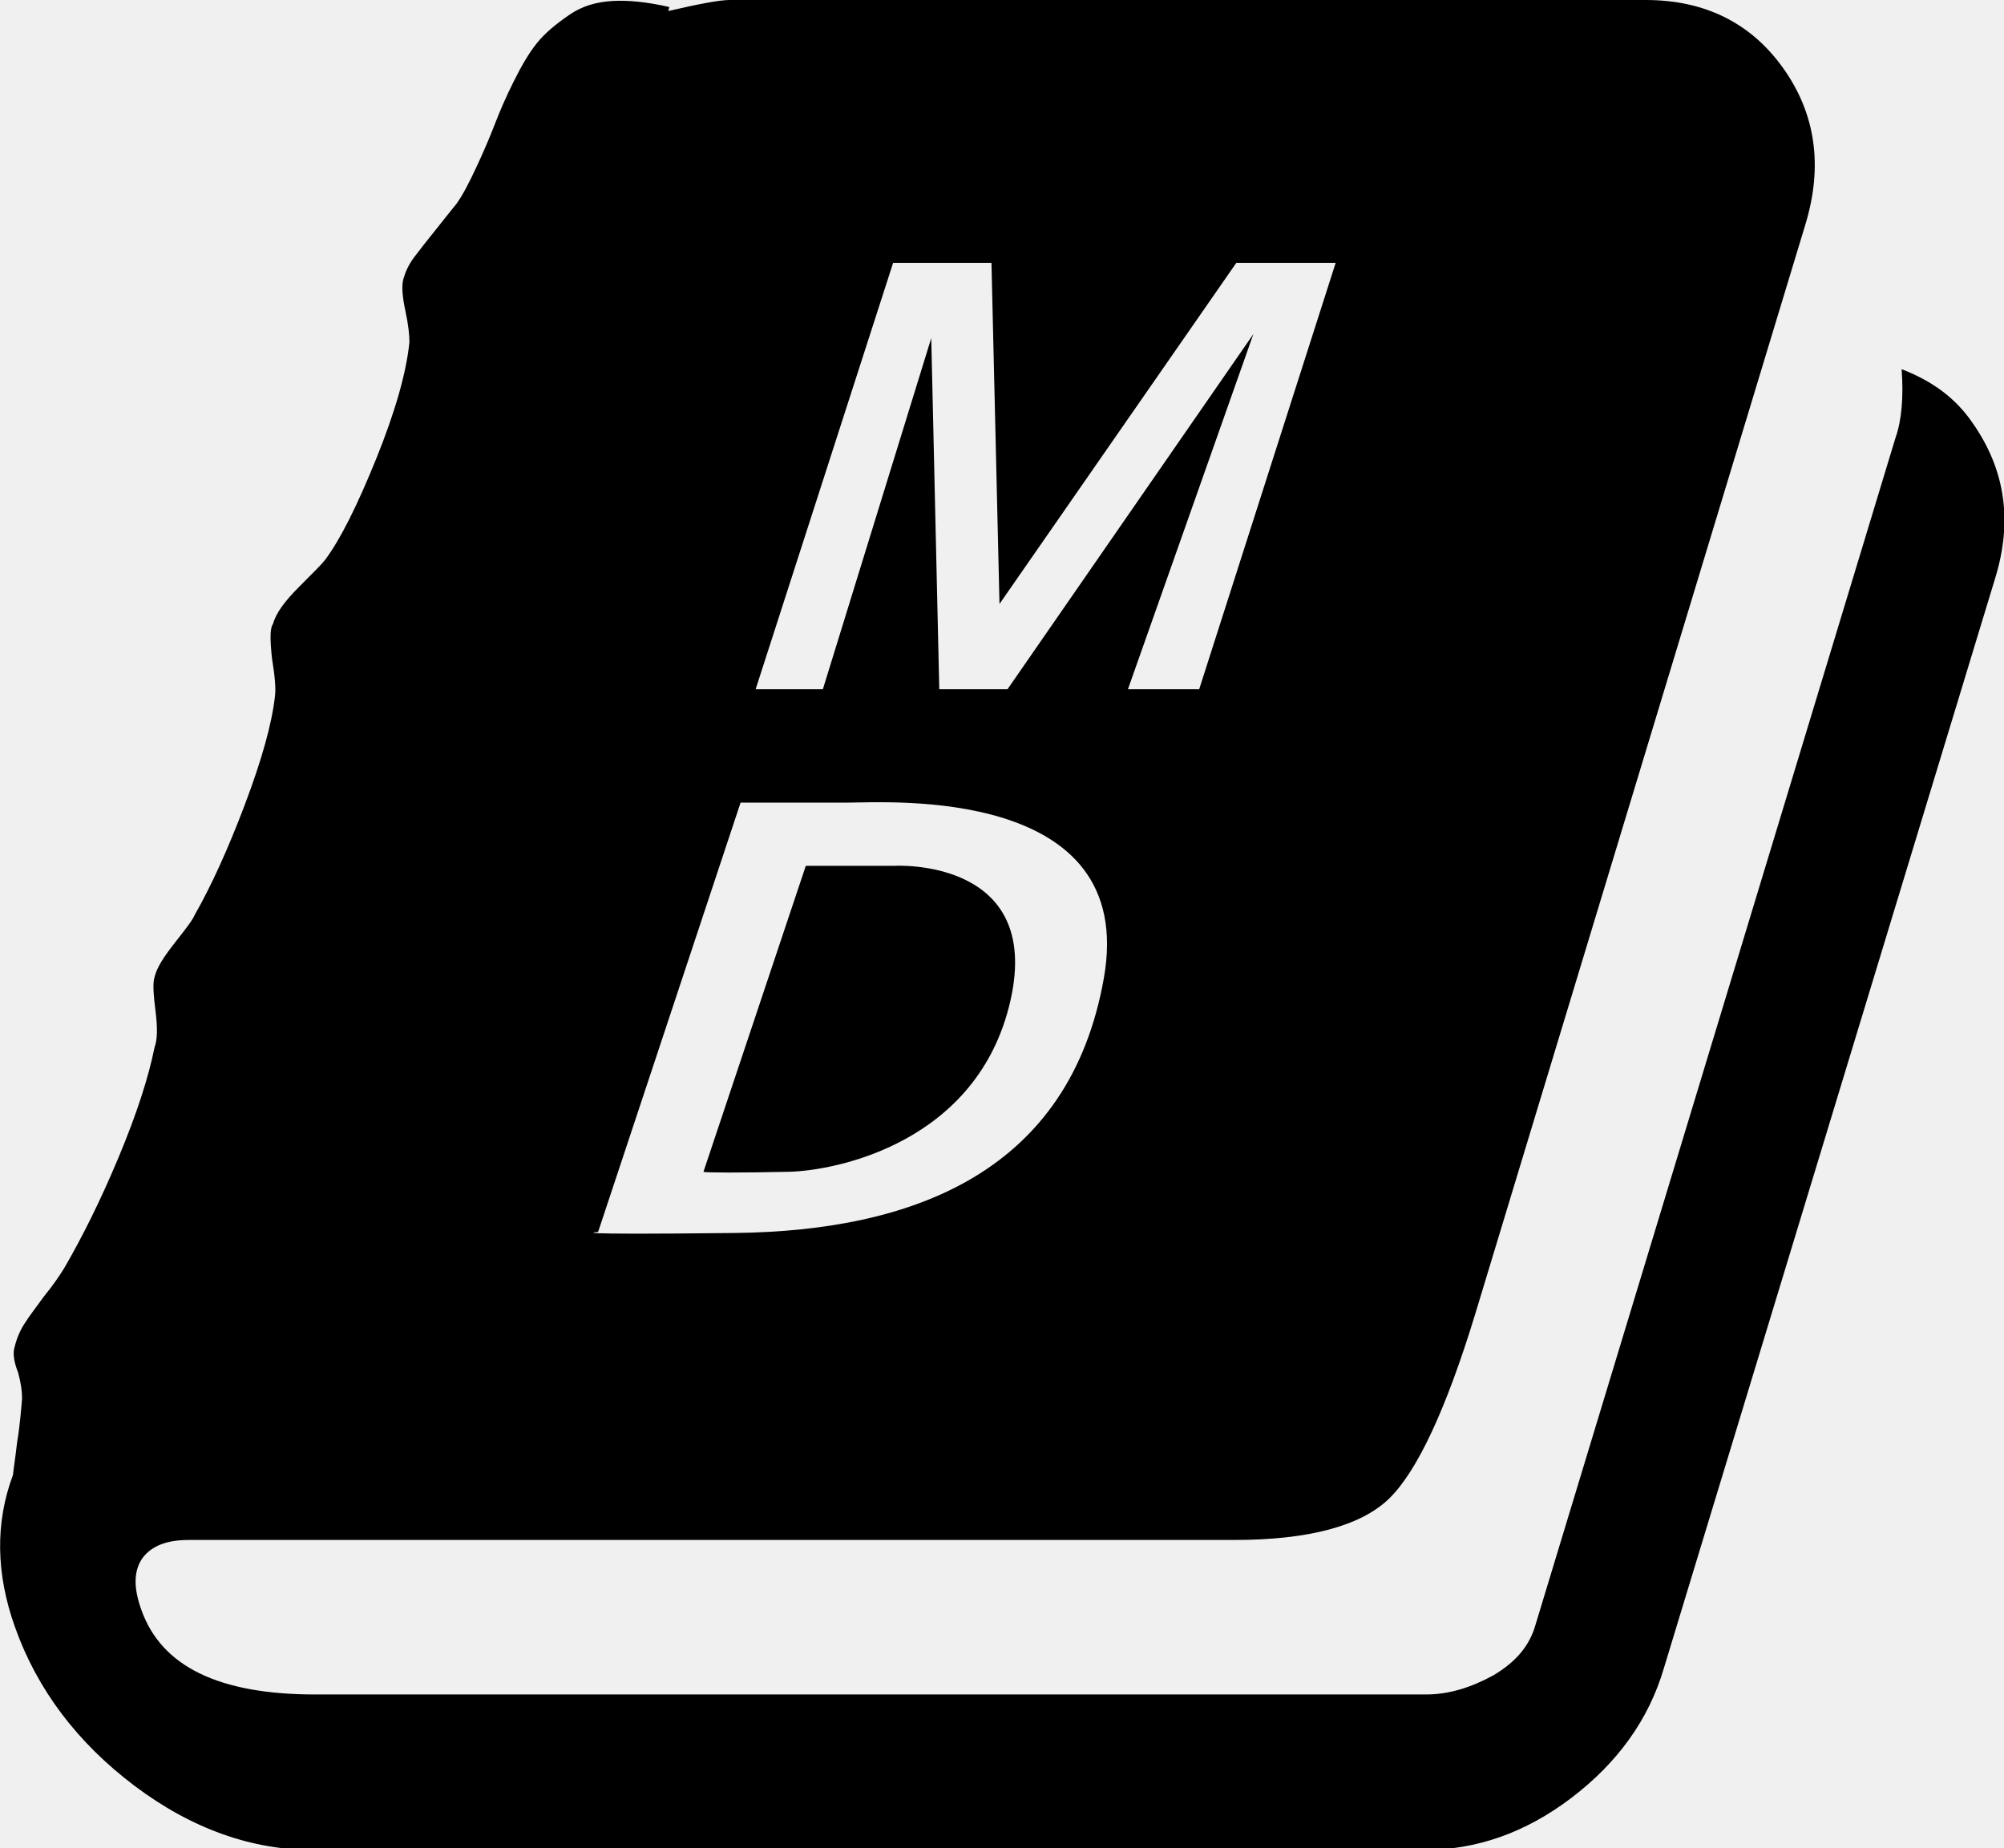
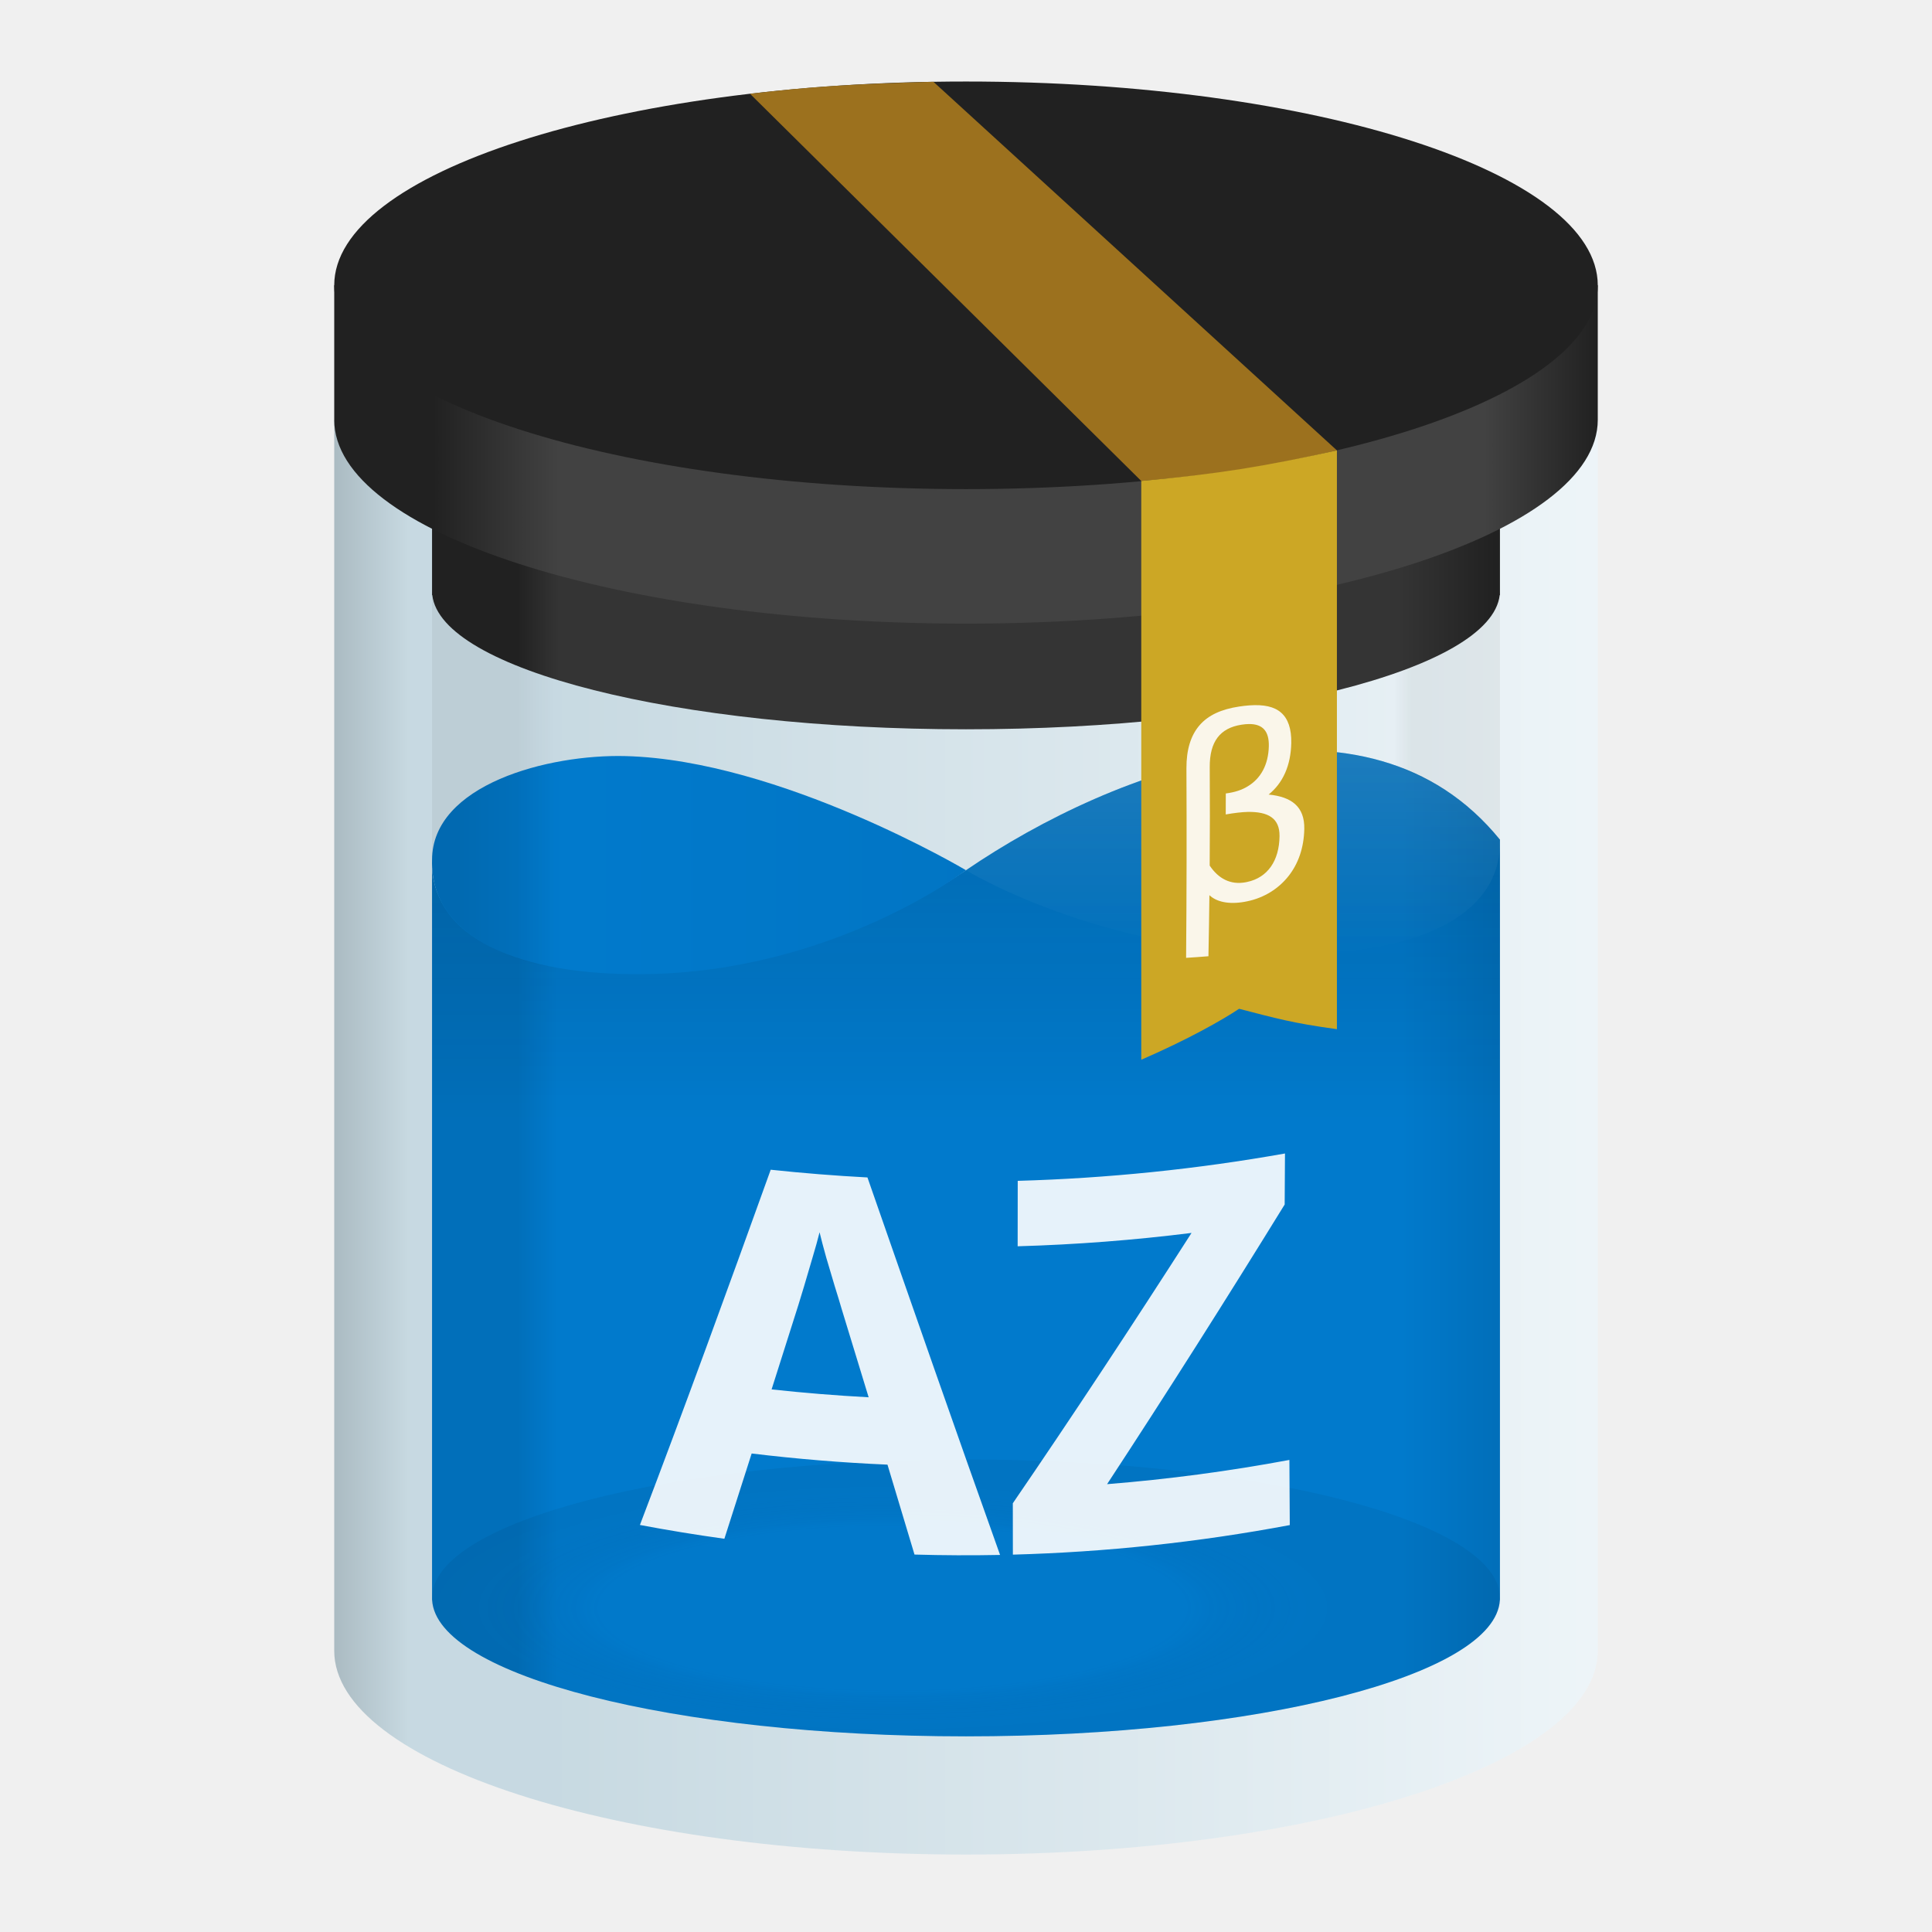
- <svg xmlns="http://www.w3.org/2000/svg" viewBox="0 0 199.7 184.2">
-   <style>
-     @media (prefers-color-scheme: dark) {
-       svg { fill: white; }
-     }
-   </style>
-   <path d="M189.5,36.8c0.2,2.8,0,5.1-0.6,6.8L153,162c-0.6,2.1-2,3.7-4.2,5c-2.2,1.2-4.4,1.9-6.7,1.9H31.4c-9.6,0-15.3-2.8-17.3-8.4   c-0.8-2.2-0.8-3.9,0.1-5.2c0.9-1.2,2.4-1.8,4.6-1.8H123c7.4,0,12.6-1.4,15.4-4.1s5.7-8.9,8.6-18.4l32.9-108.6   c1.8-5.9,1-11.1-2.2-15.6S169.9,0,164,0H72.7c-1,0-3.1,0.4-6.1,1.1l0.1-0.4C64.5,0.2,62.6,0,61,0.1s-3,0.5-4.3,1.4   c-1.3,0.9-2.4,1.8-3.2,2.8S52,6.5,51.2,8.1c-0.8,1.6-1.4,3-1.9,4.3s-1.1,2.7-1.8,4.2c-0.7,1.5-1.3,2.7-2,3.7c-0.5,0.6-1.2,1.5-2,2.5   s-1.6,2-2.2,2.8s-0.9,1.5-1.1,2.2c-0.2,0.7-0.1,1.8,0.2,3.2c0.3,1.4,0.4,2.4,0.4,3.1c-0.3,3-1.4,6.9-3.3,11.6   c-1.9,4.7-3.6,8.1-5.1,10.1c-0.3,0.4-1.2,1.3-2.6,2.7c-1.4,1.4-2.3,2.6-2.6,3.7c-0.3,0.4-0.3,1.5-0.1,3.4c0.3,1.8,0.4,3.1,0.3,3.8   c-0.3,2.7-1.3,6.3-3,10.8c-1.7,4.5-3.4,8.2-5,11c-0.2,0.5-0.9,1.4-2,2.8c-1.1,1.4-1.8,2.5-2,3.4c-0.2,0.6-0.1,1.8,0.1,3.4   c0.2,1.6,0.2,2.8-0.1,3.6c-0.6,3-1.8,6.7-3.6,11c-1.8,4.3-3.6,7.9-5.4,11c-0.5,0.8-1.1,1.7-2,2.8c-0.8,1.1-1.5,2-2,2.8   s-0.8,1.6-1,2.5c-0.1,0.5,0,1.3,0.4,2.3c0.3,1.1,0.4,1.9,0.4,2.6c-0.1,1.1-0.2,2.6-0.5,4.4c-0.2,1.8-0.4,2.9-0.4,3.2   c-1.8,4.8-1.7,9.9,0.2,15.2c2.2,6.2,6.2,11.5,11.9,15.8c5.7,4.3,11.7,6.4,17.8,6.4h110.7c5.2,0,10.1-1.7,14.7-5.2s7.7-7.8,9.2-12.9   l33-108.6c1.8-5.8,1-10.9-2.2-15.5C194.9,39.7,192.6,38,189.5,36.8z M59.6,122.8L73.8,80c0,0,7,0,10.8,0s28.8-1.7,25.4,17.5   c-3.4,19.2-18.8,25.2-36.8,25.4S59.6,122.8,59.6,122.8z M78.6,116.8c4.7-0.1,18.9-2.9,22.1-17.1S89.2,86.3,89.2,86.3l-8.9,0   l-10.2,30.5C70.2,116.9,74,116.9,78.6,116.8z M75.3,68.7L89,26.2h9.8l0.8,34l23.6-34h9.9l-13.6,42.5h-7.1l12.5-35.4l-24.5,35.4h-6.8   l-0.8-35L82,68.7H75.3z" />
+ <svg xmlns="http://www.w3.org/2000/svg" width="474" height="474" viewBox="0 0 474 474" fill="none">
+   <path fill-rule="evenodd" clip-rule="evenodd" d="M82 405V103.002C94.027 126.813 158.844 145 237 145C315.156 145 379.973 126.813 392 103.002V405C392 432.614 322.604 455 237 455C151.396 455 82 432.614 82 405Z" fill="url(#paint0_linear_103_70)" />
+   <path fill-rule="evenodd" clip-rule="evenodd" d="M237 213.5C185.732 248.5 108 246 106 213V392.037V392.544H106.014C107.06 411.068 165.304 426 237 426C308.696 426 366.94 411.068 367.986 392.544H368V392.061C368 392.053 368 392.045 368 392.037C368 392.029 368 392.021 368 392.014V206C335.458 165.93 274 188.241 237 213.5Z" fill="url(#paint1_linear_103_70)" />
+   <path fill-rule="evenodd" clip-rule="evenodd" d="M237 213.5C185.732 248.5 108 246 106 213V392.037V392.544H106.014C107.06 411.068 165.304 426 237 426C308.696 426 366.94 411.068 367.986 392.544H368V392.061C368 392.053 368 392.045 368 392.037C368 392.029 368 392.021 368 392.014V206C335.458 165.93 274 188.241 237 213.5Z" fill="url(#paint2_linear_103_70)" fill-opacity="0.2" />
+   <ellipse cx="237" cy="392.037" rx="131" ry="33.963" fill="url(#paint3_radial_103_70)" fill-opacity="0.1" />
+   <path d="M237 213.5C237 213.5 204.5 238.478 158 239C128.002 239.337 105.5 230.5 106 211C106 192.499 134.507 185 153.5 185.5C191.5 186.5 237 213.5 237 213.5Z" fill="url(#paint4_linear_103_70)" />
+   <path d="M237 213.5C237 213.5 269.5 233.478 316 234C345.998 234.337 368.5 225.5 368 206C368 206 353 184 320 184C277.5 184 237 213.5 237 213.5Z" fill="url(#paint5_linear_103_70)" />
+   <path d="M224.366 381.399C224.142 380.655 217.96 360.083 217.736 359.339C206.598 358.853 195.48 357.941 184.414 356.602C182.193 363.596 179.962 370.573 177.72 377.523C170.787 376.564 163.878 375.436 157 374.137C167.826 345.727 178.52 316.382 189.087 286.982C196.981 287.823 204.897 288.455 212.823 288.877C223.756 320.251 234.433 350.908 245.358 381.491C238.361 381.63 231.361 381.599 224.366 381.399V381.399ZM213.113 342.812C212.429 340.575 207.162 323.329 206.478 321.092C206.061 319.642 205.496 317.785 204.785 315.519C204.115 313.214 203.424 310.886 202.711 308.533C202.041 306.142 201.494 304.072 201.074 302.325C200.661 304.004 200.081 306.089 199.336 308.574C198.631 311.022 197.948 313.345 197.284 315.542C196.621 317.735 196.142 319.306 195.854 320.236C193.675 327.134 191.492 334.019 189.304 340.879C197.221 341.739 205.161 342.384 213.113 342.812ZM316.437 374.165C294.029 378.38 271.289 380.798 248.501 381.417C248.495 377.216 248.49 373.015 248.486 368.814C263.087 347.481 277.759 325.223 292.333 302.489C278.176 304.263 263.934 305.355 249.673 305.764C249.678 300.413 249.684 295.062 249.691 289.711C271.672 289.086 293.607 286.851 315.26 283C315.23 287.172 315.205 291.344 315.184 295.515C300.703 318.996 286.118 342.017 271.612 364.127C286.611 362.924 301.548 360.942 316.343 358.182C316.367 363.511 316.399 368.838 316.437 374.165Z" fill="white" fill-opacity="0.9" />
+   <path d="M106 145C122 190.5 361 186.5 368 145V206C337 167.5 274.697 187 237 213.5C186.5 249 105 247 106 211V145Z" fill="url(#paint6_linear_103_70)" />
+   <path fill-rule="evenodd" clip-rule="evenodd" d="M368 144.963V146H367.94C365.826 164.278 308.011 178.926 237 178.926C165.989 178.926 108.174 164.278 106.06 146H106V144.963V116H168.547C188.468 112.829 211.91 111 237 111C262.09 111 285.532 112.829 305.453 116H368V144.963Z" fill="url(#paint7_linear_103_70)" />
+   <path fill-rule="evenodd" clip-rule="evenodd" d="M237 153C322.604 153 392 130.614 392 103V70H353.449C325.043 59.578 283.402 53 237 53C190.598 53 148.957 59.578 120.551 70H82V103C82 130.614 151.396 153 237 153Z" fill="url(#paint8_linear_103_70)" />
+   <ellipse cx="237" cy="70" rx="155" ry="50" fill="#212121" />
+   <path d="M184 23C199.155 21.237 209.05 20.604 229 20.06L328 110.5C309.838 114.67 299.383 116.361 280 118L184 23Z" fill="#9C711E" />
+   <path d="M280 118C299.193 116.23 309.677 114.517 328 110.5V252.5C317 251 313.026 249.824 304 247.5C299.722 250.347 291.5 255 280 260V118Z" fill="#CCA725" />
+   <path opacity="0.9" d="M304.006 173.346C299.665 174.002 296.458 175.443 294.297 177.941C292.147 180.427 291.06 183.936 291.082 188.525C291.157 204.009 291.13 219.501 291 235C292.827 234.883 294.656 234.759 296.48 234.604C296.581 229.609 296.66 224.615 296.718 219.622C298.437 221.256 301.434 221.948 305.341 221.254C305.556 221.215 305.769 221.174 305.978 221.129V221.129C310.185 220.265 313.689 218 316.077 215.001C318.499 211.96 319.907 208.041 319.997 203.374C320.103 197.894 316.862 195.481 311.248 194.938C314.764 192.089 316.692 187.816 316.801 182.284C316.869 178.798 316.011 176.343 314.32 174.853C312.619 173.355 310.062 172.807 306.524 173.059C305.732 173.115 304.892 173.212 304.006 173.346V173.346ZM304.566 177.803C305.238 177.698 305.858 177.641 306.425 177.636C309.778 177.616 311.406 179.356 311.294 183.164C311.163 187.596 309.364 190.947 306.167 192.894C304.73 193.792 302.946 194.394 300.739 194.667C300.736 196.383 300.732 198.099 300.726 199.815C302.817 199.454 304.599 199.24 306.092 199.197C311.105 199.117 313.973 200.701 313.923 205.134C313.855 211.189 310.986 215.322 305.983 216.379C305.84 216.411 305.694 216.441 305.546 216.468C301.955 217.117 298.961 215.633 296.787 212.361C296.846 204.314 296.85 196.271 296.799 188.231C296.758 181.9 299.365 178.62 304.566 177.803V177.803Z" fill="white" />
+   <defs>
+     <linearGradient id="paint0_linear_103_70" x1="82" y1="289" x2="392" y2="289" gradientUnits="userSpaceOnUse">
+       <stop stop-color="#A3B5BD" stop-opacity="0.9" />
+       <stop offset="0.06" stop-color="#C3D7E0" stop-opacity="0.9" />
+       <stop offset="0.18" stop-color="#C3D7E0" stop-opacity="0.9" />
+       <stop offset="1" stop-color="#EDF5F9" stop-opacity="0.9" />
+     </linearGradient>
+     <linearGradient id="paint1_linear_103_70" x1="106" y1="308.929" x2="367.004" y2="308.929" gradientUnits="userSpaceOnUse">
+       <stop offset="0.08" stop-color="#016FBA" />
+       <stop offset="0.118" stop-color="#017ACC" />
+       <stop offset="0.911" stop-color="#017ACC" />
+       <stop offset="1" stop-color="#016FBA" />
+     </linearGradient>
+     <linearGradient id="paint2_linear_103_70" x1="237" y1="184" x2="237" y2="275" gradientUnits="userSpaceOnUse">
+       <stop stop-color="#003355" />
+       <stop offset="1" stop-opacity="0" />
+     </linearGradient>
+     <radialGradient id="paint3_radial_103_70" cx="0" cy="0" r="1" gradientUnits="userSpaceOnUse" gradientTransform="translate(219 394.5) rotate(90) scale(31.5 113)">
+       <stop offset="0.632" stop-color="#016FBA" />
+       <stop offset="0.885" stop-opacity="0.4" />
+       <stop offset="1" stop-opacity="0.5" />
+     </radialGradient>
+     <linearGradient id="paint4_linear_103_70" x1="106" y1="207.244" x2="368" y2="207.244" gradientUnits="userSpaceOnUse">
+       <stop offset="0.021" stop-color="#016FBA" />
+       <stop offset="0.123" stop-color="#017ACC" />
+       <stop offset="1" stop-color="#016FBA" />
+     </linearGradient>
+     <linearGradient id="paint5_linear_103_70" x1="302.504" y1="184" x2="302.504" y2="234.009" gradientUnits="userSpaceOnUse">
+       <stop stop-color="white" stop-opacity="0.11" />
+       <stop offset="1" stop-color="white" stop-opacity="0" />
+     </linearGradient>
+     <linearGradient id="paint6_linear_103_70" x1="106" y1="192" x2="368" y2="192" gradientUnits="userSpaceOnUse">
+       <stop offset="0.08" stop-opacity="0.05" />
+       <stop offset="0.115" stop-opacity="0" />
+       <stop offset="0.901" stop-opacity="0" />
+       <stop offset="0.917" stop-opacity="0.05" />
+     </linearGradient>
+     <linearGradient id="paint7_linear_103_70" x1="106" y1="229.548" x2="367.004" y2="229.548" gradientUnits="userSpaceOnUse">
+       <stop offset="0.08" stop-color="#212121" />
+       <stop offset="0.119" stop-color="#343434" />
+       <stop offset="0.911" stop-color="#343434" />
+       <stop offset="1" stop-color="#212121" />
+     </linearGradient>
+     <linearGradient id="paint8_linear_103_70" x1="82" y1="103" x2="392" y2="103" gradientUnits="userSpaceOnUse">
+       <stop offset="0.078" stop-color="#212121" />
+       <stop offset="0.178" stop-color="#424242" />
+       <stop offset="0.91" stop-color="#424242" />
+       <stop offset="1" stop-color="#212121" />
+     </linearGradient>
+   </defs>
</svg>
